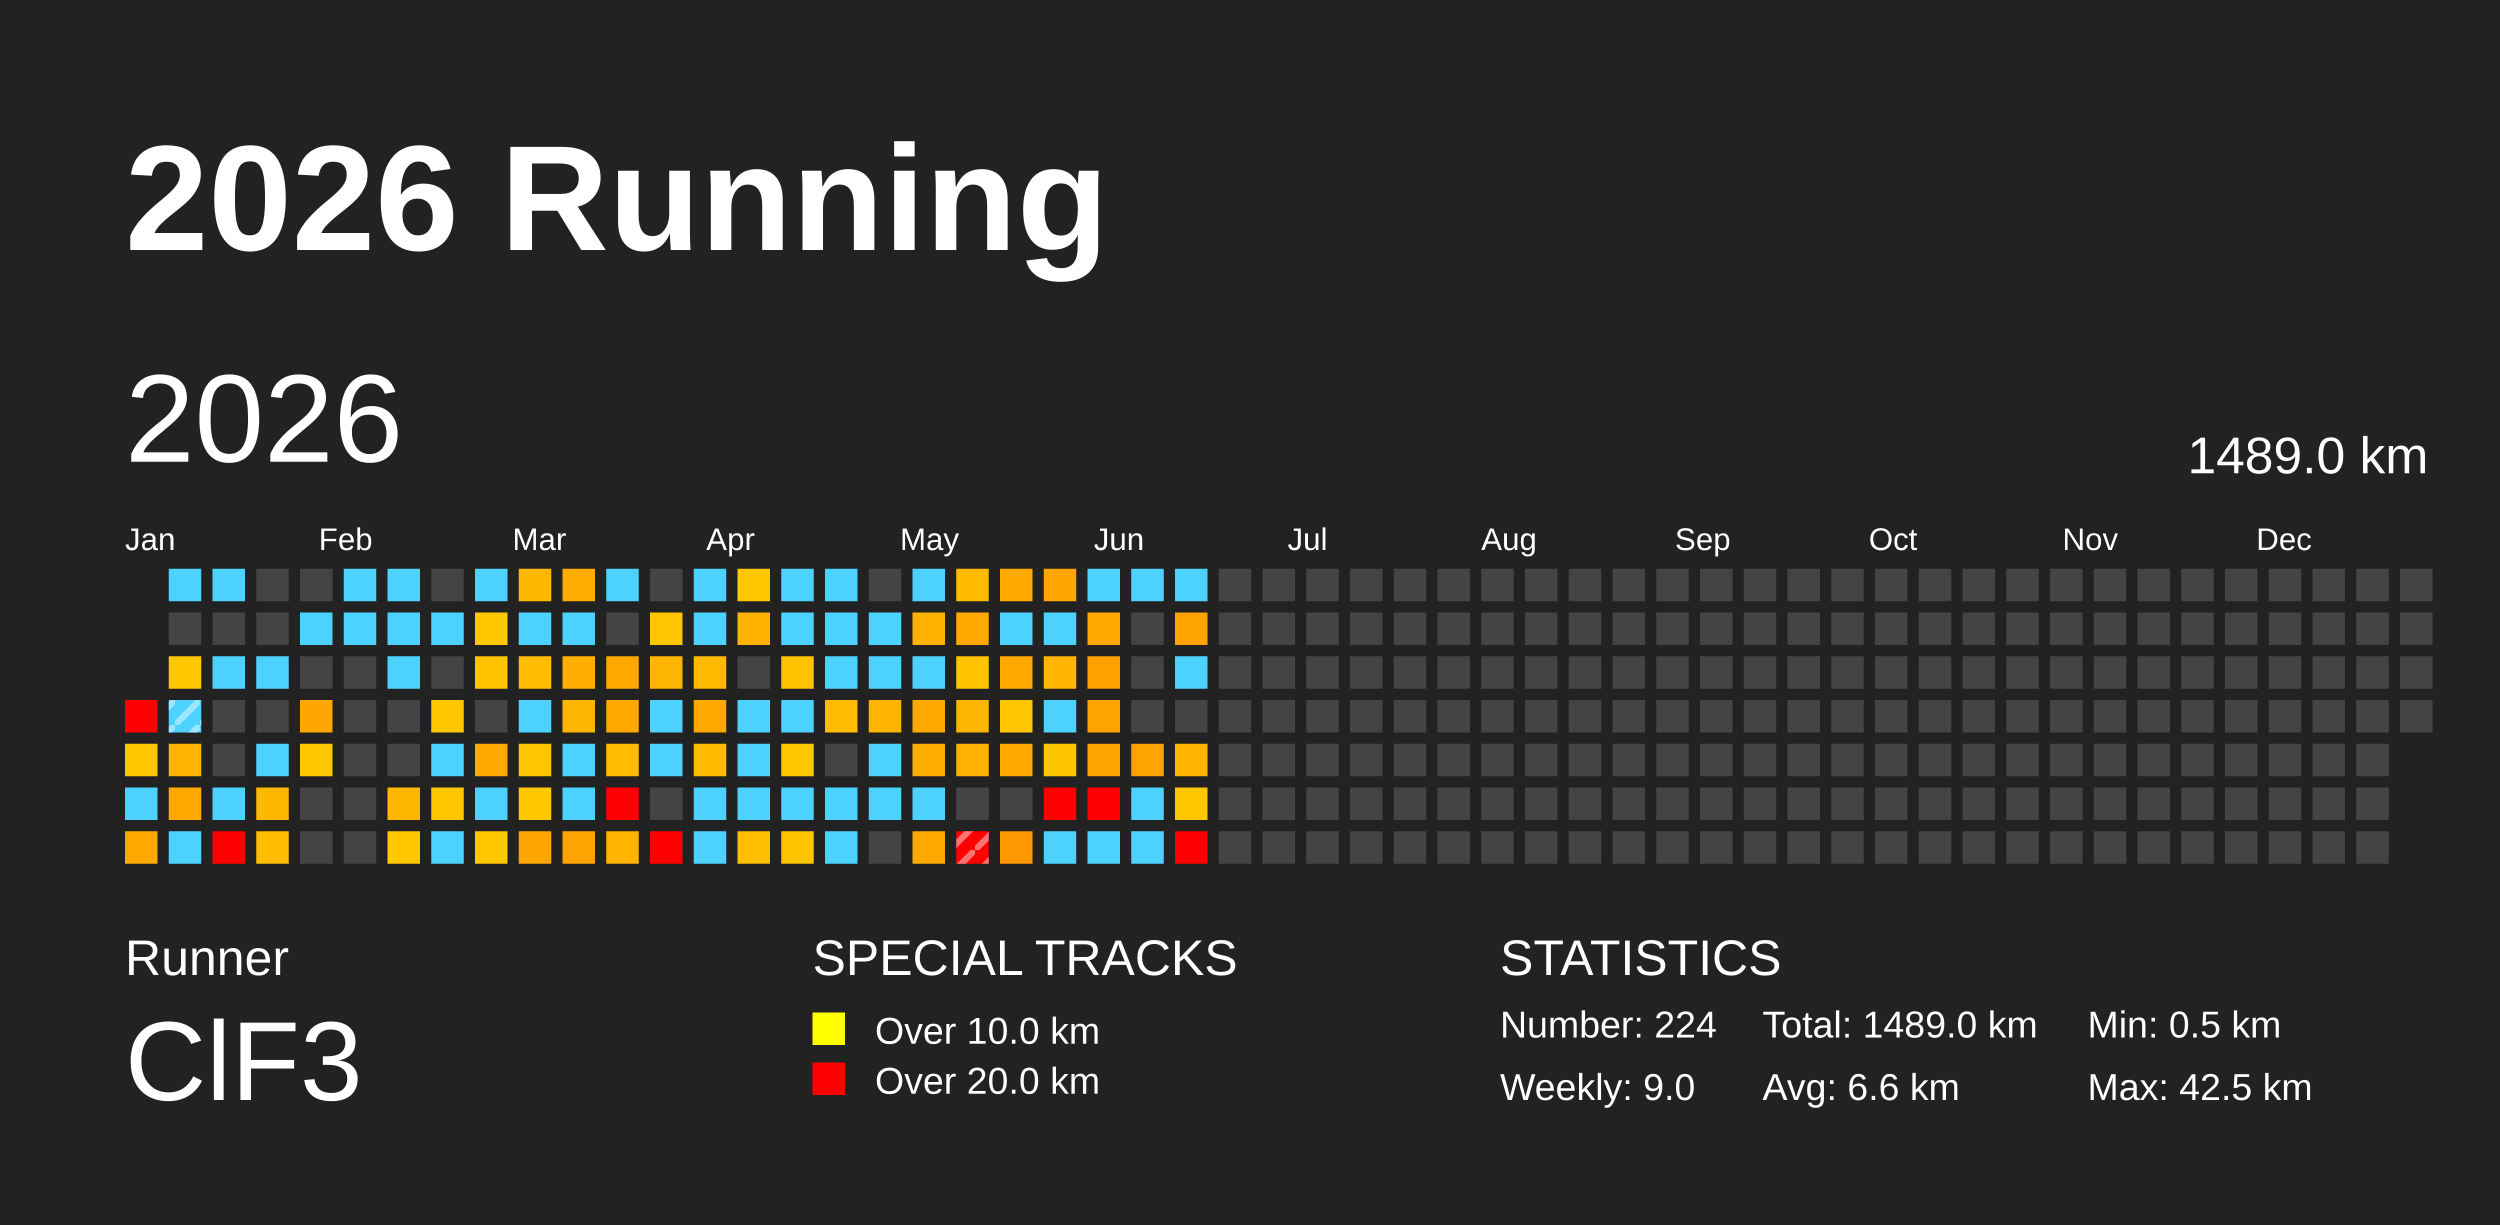
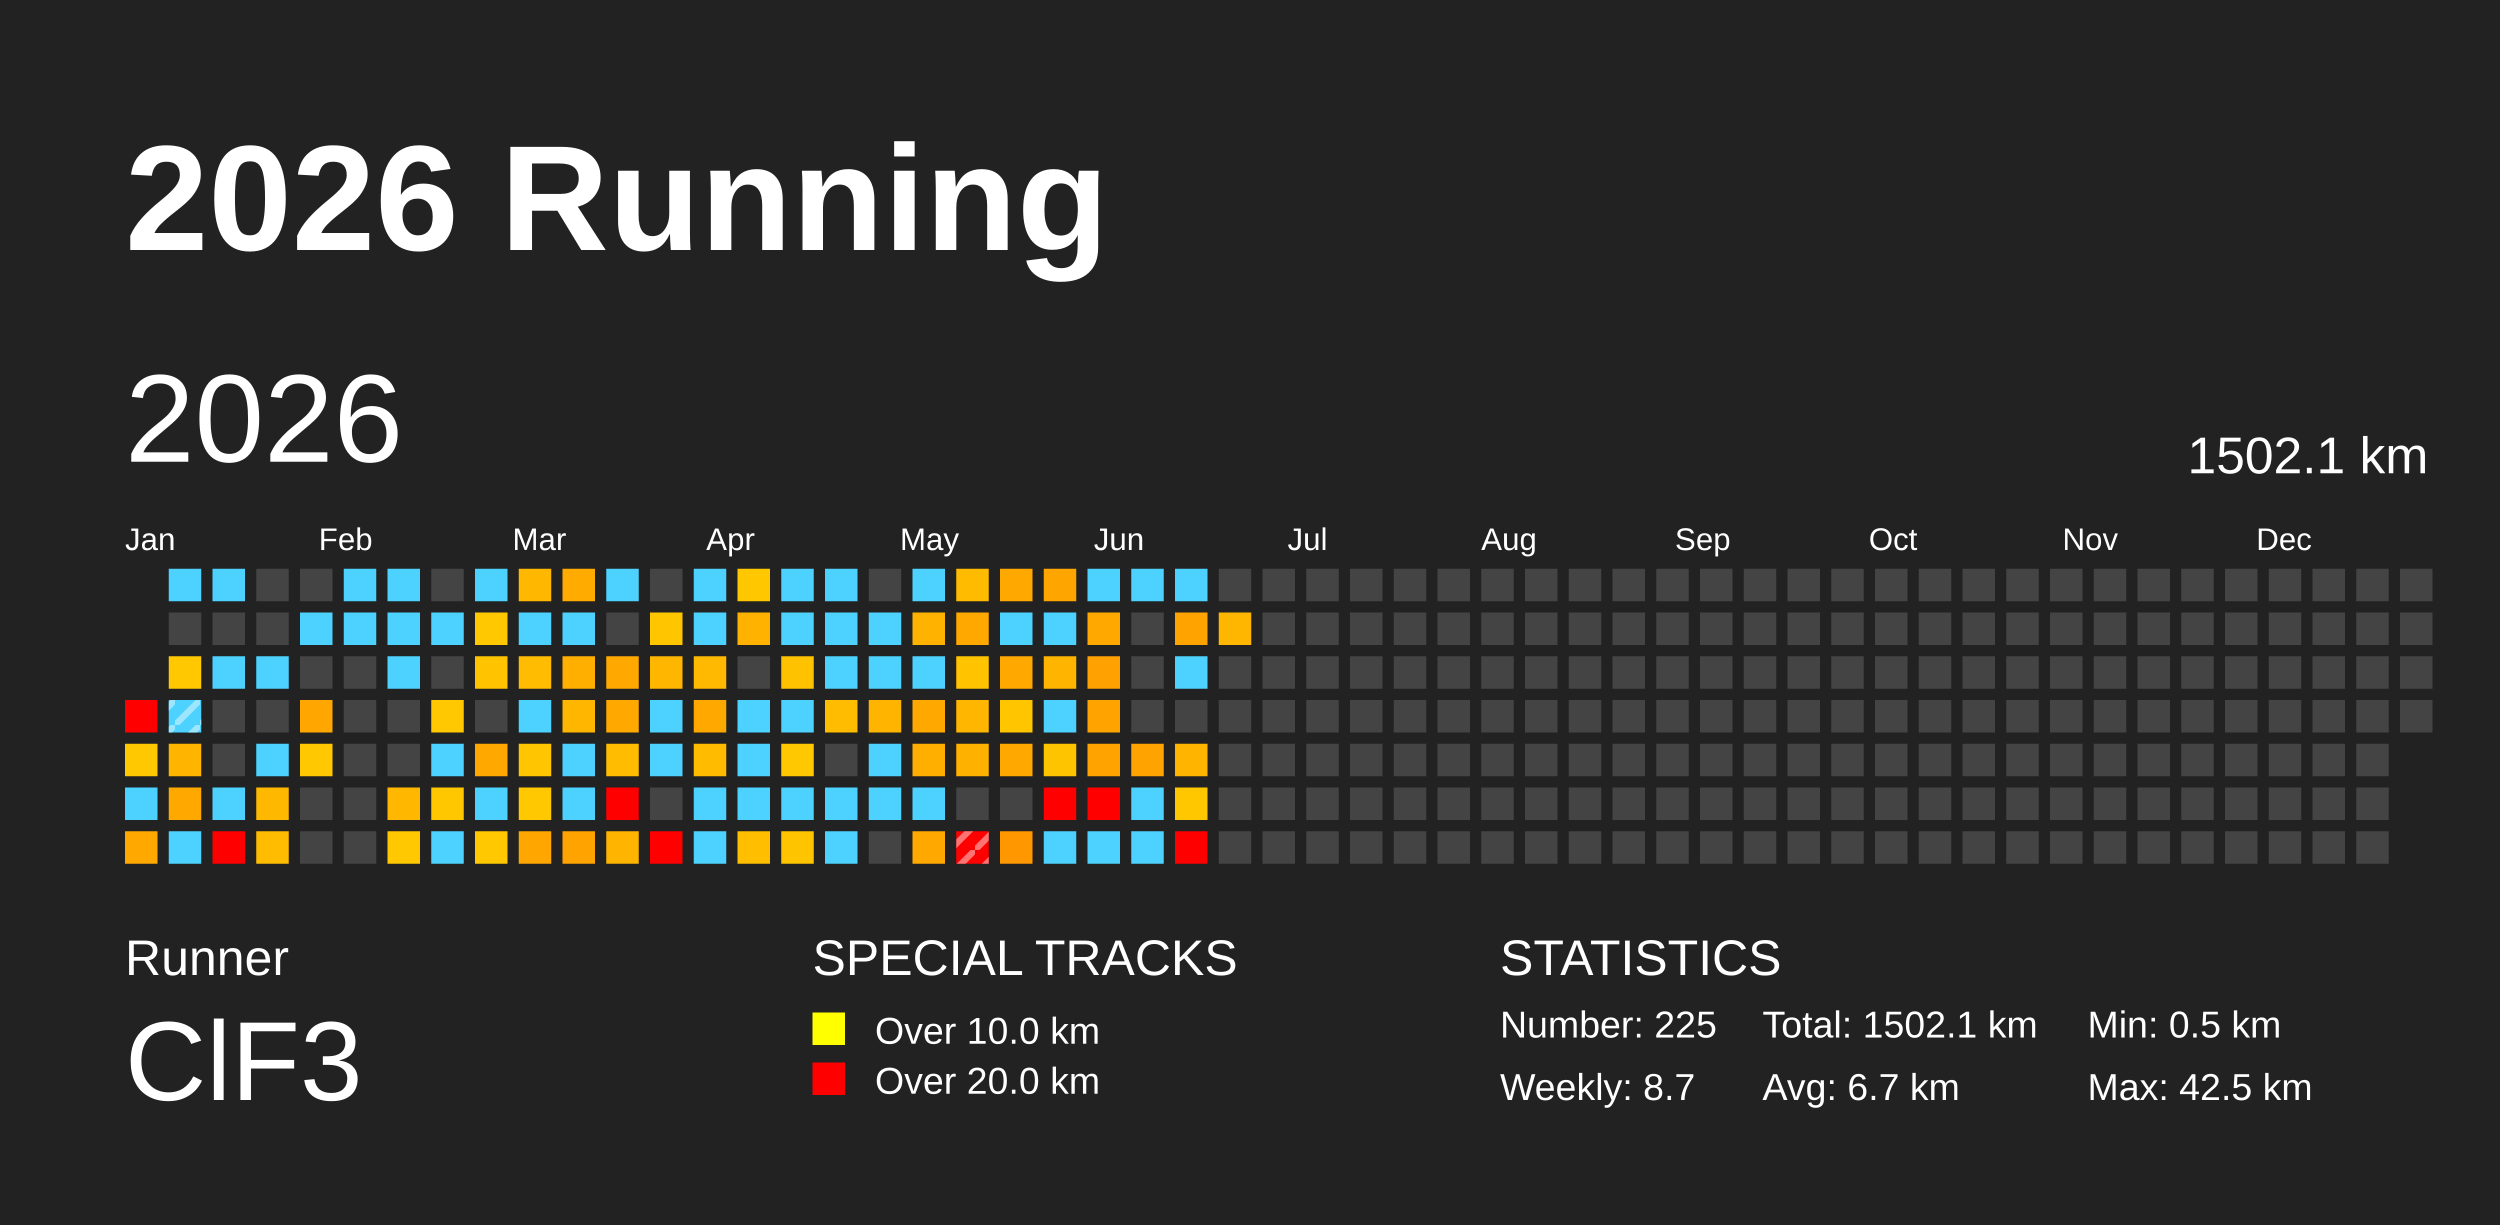
<svg xmlns="http://www.w3.org/2000/svg" baseProfile="full" height="98mm" version="1.1" viewBox="0,0,200,98" width="200mm">
  <defs>
    <pattern height="2" id="indoor-stripe" patternUnits="userSpaceOnUse" width="2">
      <line stroke="white" stroke-opacity="0.45" stroke-width="0.5" x1="0" x2="2" y1="2" y2="0" />
    </pattern>
  </defs>
  <rect fill="#222222" height="98" width="200" x="0" y="0" />
  <text fill="#FFFFFF" style="font-size:12px; font-family:Arial; font-weight:bold;" x="10" y="20">2026 Running</text>
  <text fill="#FFFFFF" style="font-size:4px; font-family:Arial" x="10" y="78">Runner</text>
  <text fill="#FFFFFF" style="font-size:9px; font-family:Arial" x="10" y="88">ClF3</text>
  <text fill="#FFFFFF" style="font-size:4px; font-family:Arial" x="65" y="78">SPECIAL TRACKS</text>
  <rect fill="yellow" height="2.6" width="2.6" x="65" y="81" />
  <text fill="#FFFFFF" style="font-size:3px; font-family:Arial" x="70" y="83.5">Over 10.0 km</text>
  <rect fill="red" height="2.6" width="2.6" x="65" y="85" />
  <text fill="#FFFFFF" style="font-size:3px; font-family:Arial" x="70" y="87.5">Over 20.0 km</text>
  <text fill="#FFFFFF" style="font-size:4px; font-family:Arial" x="120" y="78">STATISTICS</text>
-   <text fill="#FFFFFF" style="font-size:3px; font-family:Arial" x="120" y="83">Number: 224</text>
-   <text fill="#FFFFFF" style="font-size:3px; font-family:Arial" x="120" y="88">Weekly: 9.0</text>
-   <text fill="#FFFFFF" style="font-size:3px; font-family:Arial" x="141" y="83">Total: 1489.0 km</text>
-   <text fill="#FFFFFF" style="font-size:3px; font-family:Arial" x="141" y="88">Avg: 6.6 km</text>
+   <text fill="#FFFFFF" style="font-size:3px; font-family:Arial" x="120" y="83">Number: 225</text>
+   <text fill="#FFFFFF" style="font-size:3px; font-family:Arial" x="120" y="88">Weekly: 8.7</text>
+   <text fill="#FFFFFF" style="font-size:3px; font-family:Arial" x="141" y="83">Total: 1502.1 km</text>
+   <text fill="#FFFFFF" style="font-size:3px; font-family:Arial" x="141" y="88">Avg: 6.7 km</text>
  <text fill="#FFFFFF" style="font-size:3px; font-family:Arial" x="167" y="83">Min: 0.5 km</text>
  <text fill="#FFFFFF" style="font-size:3px; font-family:Arial" x="167" y="88">Max: 42.5 km</text>
  <text dominant-baseline="hanging" fill="#FFFFFF" style="font-size:10.0px; font-family:Arial;" x="10" y="30">2026</text>
-   <text dominant-baseline="hanging" fill="#FFFFFF" style="font-size:4.125px; font-family:Arial;" x="175" y="35">1489.0 km</text>
+   <text dominant-baseline="hanging" fill="#FFFFFF" style="font-size:4.125px; font-family:Arial;" x="175" y="35">1502.1 km</text>
  <text fill="#FFFFFF" style="font-size:2.5px; font-family:Arial" x="10.0" y="44">Jan</text>
  <text fill="#FFFFFF" style="font-size:2.5px; font-family:Arial" x="25.5" y="44">Feb</text>
  <text fill="#FFFFFF" style="font-size:2.5px; font-family:Arial" x="41.0" y="44">Mar</text>
  <text fill="#FFFFFF" style="font-size:2.5px; font-family:Arial" x="56.5" y="44">Apr</text>
  <text fill="#FFFFFF" style="font-size:2.5px; font-family:Arial" x="72.0" y="44">May</text>
  <text fill="#FFFFFF" style="font-size:2.5px; font-family:Arial" x="87.5" y="44">Jun</text>
  <text fill="#FFFFFF" style="font-size:2.5px; font-family:Arial" x="103.0" y="44">Jul</text>
  <text fill="#FFFFFF" style="font-size:2.5px; font-family:Arial" x="118.5" y="44">Aug</text>
  <text fill="#FFFFFF" style="font-size:2.5px; font-family:Arial" x="134.0" y="44">Sep</text>
  <text fill="#FFFFFF" style="font-size:2.5px; font-family:Arial" x="149.5" y="44">Oct</text>
  <text fill="#FFFFFF" style="font-size:2.5px; font-family:Arial" x="165.0" y="44">Nov</text>
  <text fill="#FFFFFF" style="font-size:2.5px; font-family:Arial" x="180.5" y="44">Dec</text>
  <rect fill="red" height="2.6" width="2.6" x="10.0" y="56.0" />
  <rect fill="#ffc800" height="2.6" width="2.6" x="10.0" y="59.5" />
  <rect fill="#4dd2ff" height="2.6" width="2.6" x="10.0" y="63.0" />
  <rect fill="#ffa900" height="2.6" width="2.6" x="10.0" y="66.5" />
  <rect fill="#4dd2ff" height="2.6" width="2.6" x="13.5" y="45.5" />
  <rect fill="#444444" height="2.6" width="2.6" x="13.5" y="49.0" />
  <rect fill="#ffc800" height="2.6" width="2.6" x="13.5" y="52.5" />
  <rect fill="#4dd2ff" height="2.6" width="2.6" x="13.5" y="56.0" />
  <rect fill="url(#indoor-stripe)" height="2.6" style="pointer-events: none;" width="2.6" x="13.5" y="56.0" />
  <rect fill="#ffb400" height="2.6" width="2.6" x="13.5" y="59.5" />
  <rect fill="#ffa900" height="2.6" width="2.6" x="13.5" y="63.0" />
  <rect fill="#4dd2ff" height="2.6" width="2.6" x="13.5" y="66.5" />
  <rect fill="#4dd2ff" height="2.6" width="2.6" x="17.0" y="45.5" />
  <rect fill="#444444" height="2.6" width="2.6" x="17.0" y="49.0" />
  <rect fill="#4dd2ff" height="2.6" width="2.6" x="17.0" y="52.5" />
  <rect fill="#444444" height="2.6" width="2.6" x="17.0" y="56.0" />
  <rect fill="#444444" height="2.6" width="2.6" x="17.0" y="59.5" />
  <rect fill="#4dd2ff" height="2.6" width="2.6" x="17.0" y="63.0" />
  <rect fill="red" height="2.6" width="2.6" x="17.0" y="66.5" />
  <rect fill="#444444" height="2.6" width="2.6" x="20.5" y="45.5" />
  <rect fill="#444444" height="2.6" width="2.6" x="20.5" y="49.0" />
  <rect fill="#4dd2ff" height="2.6" width="2.6" x="20.5" y="52.5" />
  <rect fill="#444444" height="2.6" width="2.6" x="20.5" y="56.0" />
  <rect fill="#4dd2ff" height="2.6" width="2.6" x="20.5" y="59.5" />
  <rect fill="#ffb800" height="2.6" width="2.6" x="20.5" y="63.0" />
  <rect fill="#ffbc00" height="2.6" width="2.6" x="20.5" y="66.5" />
  <rect fill="#444444" height="2.6" width="2.6" x="24.0" y="45.5" />
  <rect fill="#4dd2ff" height="2.6" width="2.6" x="24.0" y="49.0" />
  <rect fill="#444444" height="2.6" width="2.6" x="24.0" y="52.5" />
  <rect fill="#ffa700" height="2.6" width="2.6" x="24.0" y="56.0" />
  <rect fill="#ffc800" height="2.6" width="2.6" x="24.0" y="59.5" />
  <rect fill="#444444" height="2.6" width="2.6" x="24.0" y="63.0" />
  <rect fill="#444444" height="2.6" width="2.6" x="24.0" y="66.5" />
  <rect fill="#4dd2ff" height="2.6" width="2.6" x="27.5" y="45.5" />
  <rect fill="#4dd2ff" height="2.6" width="2.6" x="27.5" y="49.0" />
  <rect fill="#444444" height="2.6" width="2.6" x="27.5" y="52.5" />
  <rect fill="#444444" height="2.6" width="2.6" x="27.5" y="56.0" />
  <rect fill="#444444" height="2.6" width="2.6" x="27.5" y="59.5" />
  <rect fill="#444444" height="2.6" width="2.6" x="27.5" y="63.0" />
  <rect fill="#444444" height="2.6" width="2.6" x="27.5" y="66.5" />
  <rect fill="#4dd2ff" height="2.6" width="2.6" x="31.0" y="45.5" />
  <rect fill="#4dd2ff" height="2.6" width="2.6" x="31.0" y="49.0" />
  <rect fill="#4dd2ff" height="2.6" width="2.6" x="31.0" y="52.5" />
  <rect fill="#444444" height="2.6" width="2.6" x="31.0" y="56.0" />
  <rect fill="#444444" height="2.6" width="2.6" x="31.0" y="59.5" />
  <rect fill="#ffb700" height="2.6" width="2.6" x="31.0" y="63.0" />
  <rect fill="#ffc800" height="2.6" width="2.6" x="31.0" y="66.5" />
  <rect fill="#444444" height="2.6" width="2.6" x="34.5" y="45.5" />
  <rect fill="#4dd2ff" height="2.6" width="2.6" x="34.5" y="49.0" />
  <rect fill="#444444" height="2.6" width="2.6" x="34.5" y="52.5" />
  <rect fill="#ffc800" height="2.6" width="2.6" x="34.5" y="56.0" />
  <rect fill="#4dd2ff" height="2.6" width="2.6" x="34.5" y="59.5" />
  <rect fill="#ffc700" height="2.6" width="2.6" x="34.5" y="63.0" />
  <rect fill="#4dd2ff" height="2.6" width="2.6" x="34.5" y="66.5" />
  <rect fill="#4dd2ff" height="2.6" width="2.6" x="38.0" y="45.5" />
  <rect fill="#ffc800" height="2.6" width="2.6" x="38.0" y="49.0" />
  <rect fill="#ffc300" height="2.6" width="2.6" x="38.0" y="52.5" />
  <rect fill="#444444" height="2.6" width="2.6" x="38.0" y="56.0" />
  <rect fill="#ffa900" height="2.6" width="2.6" x="38.0" y="59.5" />
  <rect fill="#4dd2ff" height="2.6" width="2.6" x="38.0" y="63.0" />
  <rect fill="#ffc800" height="2.6" width="2.6" x="38.0" y="66.5" />
  <rect fill="#ffb700" height="2.6" width="2.6" x="41.5" y="45.5" />
  <rect fill="#4dd2ff" height="2.6" width="2.6" x="41.5" y="49.0" />
  <rect fill="#ffbc00" height="2.6" width="2.6" x="41.5" y="52.5" />
  <rect fill="#4dd2ff" height="2.6" width="2.6" x="41.5" y="56.0" />
  <rect fill="#ffc500" height="2.6" width="2.6" x="41.5" y="59.5" />
  <rect fill="#ffc800" height="2.6" width="2.6" x="41.5" y="63.0" />
  <rect fill="#ffa700" height="2.6" width="2.6" x="41.5" y="66.5" />
  <rect fill="#ffab00" height="2.6" width="2.6" x="45.0" y="45.5" />
  <rect fill="#4dd2ff" height="2.6" width="2.6" x="45.0" y="49.0" />
  <rect fill="#ffaf00" height="2.6" width="2.6" x="45.0" y="52.5" />
  <rect fill="#ffb600" height="2.6" width="2.6" x="45.0" y="56.0" />
  <rect fill="#4dd2ff" height="2.6" width="2.6" x="45.0" y="59.5" />
  <rect fill="#4dd2ff" height="2.6" width="2.6" x="45.0" y="63.0" />
  <rect fill="#ffa300" height="2.6" width="2.6" x="45.0" y="66.5" />
  <rect fill="#4dd2ff" height="2.6" width="2.6" x="48.5" y="45.5" />
  <rect fill="#444444" height="2.6" width="2.6" x="48.5" y="49.0" />
  <rect fill="#ffa900" height="2.6" width="2.6" x="48.5" y="52.5" />
  <rect fill="#ffa900" height="2.6" width="2.6" x="48.5" y="56.0" />
  <rect fill="#ffbc00" height="2.6" width="2.6" x="48.5" y="59.5" />
  <rect fill="red" height="2.6" width="2.6" x="48.5" y="63.0" />
  <rect fill="#ffb400" height="2.6" width="2.6" x="48.5" y="66.5" />
  <rect fill="#444444" height="2.6" width="2.6" x="52.0" y="45.5" />
  <rect fill="#ffc600" height="2.6" width="2.6" x="52.0" y="49.0" />
  <rect fill="#ffb600" height="2.6" width="2.6" x="52.0" y="52.5" />
  <rect fill="#4dd2ff" height="2.6" width="2.6" x="52.0" y="56.0" />
  <rect fill="#4dd2ff" height="2.6" width="2.6" x="52.0" y="59.5" />
  <rect fill="#444444" height="2.6" width="2.6" x="52.0" y="63.0" />
  <rect fill="red" height="2.6" width="2.6" x="52.0" y="66.5" />
  <rect fill="#4dd2ff" height="2.6" width="2.6" x="55.5" y="45.5" />
  <rect fill="#4dd2ff" height="2.6" width="2.6" x="55.5" y="49.0" />
  <rect fill="#ffb900" height="2.6" width="2.6" x="55.5" y="52.5" />
  <rect fill="#ffa900" height="2.6" width="2.6" x="55.5" y="56.0" />
  <rect fill="#ffbb00" height="2.6" width="2.6" x="55.5" y="59.5" />
  <rect fill="#4dd2ff" height="2.6" width="2.6" x="55.5" y="63.0" />
  <rect fill="#4dd2ff" height="2.6" width="2.6" x="55.5" y="66.5" />
  <rect fill="#ffc700" height="2.6" width="2.6" x="59.0" y="45.5" />
  <rect fill="#ffb300" height="2.6" width="2.6" x="59.0" y="49.0" />
  <rect fill="#444444" height="2.6" width="2.6" x="59.0" y="52.5" />
  <rect fill="#4dd2ff" height="2.6" width="2.6" x="59.0" y="56.0" />
  <rect fill="#4dd2ff" height="2.6" width="2.6" x="59.0" y="59.5" />
  <rect fill="#4dd2ff" height="2.6" width="2.6" x="59.0" y="63.0" />
  <rect fill="#ffbe00" height="2.6" width="2.6" x="59.0" y="66.5" />
  <rect fill="#4dd2ff" height="2.6" width="2.6" x="62.5" y="45.5" />
  <rect fill="#4dd2ff" height="2.6" width="2.6" x="62.5" y="49.0" />
  <rect fill="#ffc200" height="2.6" width="2.6" x="62.5" y="52.5" />
  <rect fill="#4dd2ff" height="2.6" width="2.6" x="62.5" y="56.0" />
  <rect fill="#ffc800" height="2.6" width="2.6" x="62.5" y="59.5" />
  <rect fill="#4dd2ff" height="2.6" width="2.6" x="62.5" y="63.0" />
  <rect fill="#ffc400" height="2.6" width="2.6" x="62.5" y="66.5" />
  <rect fill="#4dd2ff" height="2.6" width="2.6" x="66.0" y="45.5" />
  <rect fill="#4dd2ff" height="2.6" width="2.6" x="66.0" y="49.0" />
  <rect fill="#4dd2ff" height="2.6" width="2.6" x="66.0" y="52.5" />
  <rect fill="#ffbc00" height="2.6" width="2.6" x="66.0" y="56.0" />
  <rect fill="#444444" height="2.6" width="2.6" x="66.0" y="59.5" />
  <rect fill="#4dd2ff" height="2.6" width="2.6" x="66.0" y="63.0" />
  <rect fill="#4dd2ff" height="2.6" width="2.6" x="66.0" y="66.5" />
  <rect fill="#444444" height="2.6" width="2.6" x="69.5" y="45.5" />
  <rect fill="#4dd2ff" height="2.6" width="2.6" x="69.5" y="49.0" />
  <rect fill="#4dd2ff" height="2.6" width="2.6" x="69.5" y="52.5" />
  <rect fill="#ffb400" height="2.6" width="2.6" x="69.5" y="56.0" />
  <rect fill="#4dd2ff" height="2.6" width="2.6" x="69.5" y="59.5" />
  <rect fill="#4dd2ff" height="2.6" width="2.6" x="69.5" y="63.0" />
  <rect fill="#444444" height="2.6" width="2.6" x="69.5" y="66.5" />
  <rect fill="#4dd2ff" height="2.6" width="2.6" x="73.0" y="45.5" />
  <rect fill="#ffb300" height="2.6" width="2.6" x="73.0" y="49.0" />
  <rect fill="#4dd2ff" height="2.6" width="2.6" x="73.0" y="52.5" />
  <rect fill="#ffa900" height="2.6" width="2.6" x="73.0" y="56.0" />
  <rect fill="#ffaf00" height="2.6" width="2.6" x="73.0" y="59.5" />
  <rect fill="#4dd2ff" height="2.6" width="2.6" x="73.0" y="63.0" />
  <rect fill="#ffa900" height="2.6" width="2.6" x="73.0" y="66.5" />
  <rect fill="#ffbb00" height="2.6" width="2.6" x="76.5" y="45.5" />
  <rect fill="#ffa800" height="2.6" width="2.6" x="76.5" y="49.0" />
  <rect fill="#ffc300" height="2.6" width="2.6" x="76.5" y="52.5" />
  <rect fill="#ffb600" height="2.6" width="2.6" x="76.5" y="56.0" />
  <rect fill="#ffb100" height="2.6" width="2.6" x="76.5" y="59.5" />
  <rect fill="#444444" height="2.6" width="2.6" x="76.5" y="63.0" />
  <rect fill="red" height="2.6" width="2.6" x="76.5" y="66.5" />
  <rect fill="url(#indoor-stripe)" height="2.6" style="pointer-events: none;" width="2.6" x="76.5" y="66.5" />
  <rect fill="#ffa800" height="2.6" width="2.6" x="80.0" y="45.5" />
  <rect fill="#4dd2ff" height="2.6" width="2.6" x="80.0" y="49.0" />
  <rect fill="#ffa900" height="2.6" width="2.6" x="80.0" y="52.5" />
  <rect fill="#ffc600" height="2.6" width="2.6" x="80.0" y="56.0" />
  <rect fill="#ffa900" height="2.6" width="2.6" x="80.0" y="59.5" />
  <rect fill="#444444" height="2.6" width="2.6" x="80.0" y="63.0" />
  <rect fill="#ff9700" height="2.6" width="2.6" x="80.0" y="66.5" />
  <rect fill="#ffa500" height="2.6" width="2.6" x="83.5" y="45.5" />
  <rect fill="#4dd2ff" height="2.6" width="2.6" x="83.5" y="49.0" />
  <rect fill="#ffb400" height="2.6" width="2.6" x="83.5" y="52.5" />
  <rect fill="#4dd2ff" height="2.6" width="2.6" x="83.5" y="56.0" />
  <rect fill="#ffc400" height="2.6" width="2.6" x="83.5" y="59.5" />
  <rect fill="red" height="2.6" width="2.6" x="83.5" y="63.0" />
  <rect fill="#4dd2ff" height="2.6" width="2.6" x="83.5" y="66.5" />
  <rect fill="#4dd2ff" height="2.6" width="2.6" x="87.0" y="45.5" />
  <rect fill="#ffa900" height="2.6" width="2.6" x="87.0" y="49.0" />
  <rect fill="#ffa100" height="2.6" width="2.6" x="87.0" y="52.5" />
  <rect fill="#ffa300" height="2.6" width="2.6" x="87.0" y="56.0" />
  <rect fill="#ffa300" height="2.6" width="2.6" x="87.0" y="59.5" />
  <rect fill="red" height="2.6" width="2.6" x="87.0" y="63.0" />
  <rect fill="#4dd2ff" height="2.6" width="2.6" x="87.0" y="66.5" />
  <rect fill="#4dd2ff" height="2.6" width="2.6" x="90.5" y="45.5" />
  <rect fill="#444444" height="2.6" width="2.6" x="90.5" y="49.0" />
  <rect fill="#444444" height="2.6" width="2.6" x="90.5" y="52.5" />
  <rect fill="#444444" height="2.6" width="2.6" x="90.5" y="56.0" />
  <rect fill="#ffa300" height="2.6" width="2.6" x="90.5" y="59.5" />
  <rect fill="#4dd2ff" height="2.6" width="2.6" x="90.5" y="63.0" />
  <rect fill="#4dd2ff" height="2.6" width="2.6" x="90.5" y="66.5" />
  <rect fill="#4dd2ff" height="2.6" width="2.6" x="94.0" y="45.5" />
  <rect fill="#ffa300" height="2.6" width="2.6" x="94.0" y="49.0" />
  <rect fill="#4dd2ff" height="2.6" width="2.6" x="94.0" y="52.5" />
  <rect fill="#444444" height="2.6" width="2.6" x="94.0" y="56.0" />
  <rect fill="#ffb500" height="2.6" width="2.6" x="94.0" y="59.5" />
  <rect fill="#ffc700" height="2.6" width="2.6" x="94.0" y="63.0" />
  <rect fill="red" height="2.6" width="2.6" x="94.0" y="66.5" />
  <rect fill="#444444" height="2.6" width="2.6" x="97.5" y="45.5" />
-   <rect fill="#444444" height="2.6" width="2.6" x="97.5" y="49.0" />
+   <rect fill="#ffb600" height="2.6" width="2.6" x="97.5" y="49.0" />
  <rect fill="#444444" height="2.6" width="2.6" x="97.5" y="52.5" />
  <rect fill="#444444" height="2.6" width="2.6" x="97.5" y="56.0" />
  <rect fill="#444444" height="2.6" width="2.6" x="97.5" y="59.5" />
  <rect fill="#444444" height="2.6" width="2.6" x="97.5" y="63.0" />
  <rect fill="#444444" height="2.6" width="2.6" x="97.5" y="66.5" />
  <rect fill="#444444" height="2.6" width="2.6" x="101.0" y="45.5" />
  <rect fill="#444444" height="2.6" width="2.6" x="101.0" y="49.0" />
  <rect fill="#444444" height="2.6" width="2.6" x="101.0" y="52.5" />
  <rect fill="#444444" height="2.6" width="2.6" x="101.0" y="56.0" />
  <rect fill="#444444" height="2.6" width="2.6" x="101.0" y="59.5" />
  <rect fill="#444444" height="2.6" width="2.6" x="101.0" y="63.0" />
  <rect fill="#444444" height="2.6" width="2.6" x="101.0" y="66.5" />
  <rect fill="#444444" height="2.6" width="2.6" x="104.5" y="45.5" />
  <rect fill="#444444" height="2.6" width="2.6" x="104.5" y="49.0" />
  <rect fill="#444444" height="2.6" width="2.6" x="104.5" y="52.5" />
  <rect fill="#444444" height="2.6" width="2.6" x="104.5" y="56.0" />
  <rect fill="#444444" height="2.6" width="2.6" x="104.5" y="59.5" />
  <rect fill="#444444" height="2.6" width="2.6" x="104.5" y="63.0" />
  <rect fill="#444444" height="2.6" width="2.6" x="104.5" y="66.5" />
  <rect fill="#444444" height="2.6" width="2.6" x="108.0" y="45.5" />
  <rect fill="#444444" height="2.6" width="2.6" x="108.0" y="49.0" />
  <rect fill="#444444" height="2.6" width="2.6" x="108.0" y="52.5" />
  <rect fill="#444444" height="2.6" width="2.6" x="108.0" y="56.0" />
  <rect fill="#444444" height="2.6" width="2.6" x="108.0" y="59.5" />
  <rect fill="#444444" height="2.6" width="2.6" x="108.0" y="63.0" />
  <rect fill="#444444" height="2.6" width="2.6" x="108.0" y="66.5" />
  <rect fill="#444444" height="2.6" width="2.6" x="111.5" y="45.5" />
  <rect fill="#444444" height="2.6" width="2.6" x="111.5" y="49.0" />
  <rect fill="#444444" height="2.6" width="2.6" x="111.5" y="52.5" />
  <rect fill="#444444" height="2.6" width="2.6" x="111.5" y="56.0" />
  <rect fill="#444444" height="2.6" width="2.6" x="111.5" y="59.5" />
  <rect fill="#444444" height="2.6" width="2.6" x="111.5" y="63.0" />
  <rect fill="#444444" height="2.6" width="2.6" x="111.5" y="66.5" />
  <rect fill="#444444" height="2.6" width="2.6" x="115.0" y="45.5" />
  <rect fill="#444444" height="2.6" width="2.6" x="115.0" y="49.0" />
  <rect fill="#444444" height="2.6" width="2.6" x="115.0" y="52.5" />
  <rect fill="#444444" height="2.6" width="2.6" x="115.0" y="56.0" />
  <rect fill="#444444" height="2.6" width="2.6" x="115.0" y="59.5" />
  <rect fill="#444444" height="2.6" width="2.6" x="115.0" y="63.0" />
  <rect fill="#444444" height="2.6" width="2.6" x="115.0" y="66.5" />
  <rect fill="#444444" height="2.6" width="2.6" x="118.5" y="45.5" />
  <rect fill="#444444" height="2.6" width="2.6" x="118.5" y="49.0" />
  <rect fill="#444444" height="2.6" width="2.6" x="118.5" y="52.5" />
  <rect fill="#444444" height="2.6" width="2.6" x="118.5" y="56.0" />
  <rect fill="#444444" height="2.6" width="2.6" x="118.5" y="59.5" />
  <rect fill="#444444" height="2.6" width="2.6" x="118.5" y="63.0" />
  <rect fill="#444444" height="2.6" width="2.6" x="118.5" y="66.5" />
  <rect fill="#444444" height="2.6" width="2.6" x="122.0" y="45.5" />
  <rect fill="#444444" height="2.6" width="2.6" x="122.0" y="49.0" />
  <rect fill="#444444" height="2.6" width="2.6" x="122.0" y="52.5" />
  <rect fill="#444444" height="2.6" width="2.6" x="122.0" y="56.0" />
  <rect fill="#444444" height="2.6" width="2.6" x="122.0" y="59.5" />
  <rect fill="#444444" height="2.6" width="2.6" x="122.0" y="63.0" />
  <rect fill="#444444" height="2.6" width="2.6" x="122.0" y="66.5" />
  <rect fill="#444444" height="2.6" width="2.6" x="125.5" y="45.5" />
  <rect fill="#444444" height="2.6" width="2.6" x="125.5" y="49.0" />
  <rect fill="#444444" height="2.6" width="2.6" x="125.5" y="52.5" />
  <rect fill="#444444" height="2.6" width="2.6" x="125.5" y="56.0" />
  <rect fill="#444444" height="2.6" width="2.6" x="125.5" y="59.5" />
  <rect fill="#444444" height="2.6" width="2.6" x="125.5" y="63.0" />
  <rect fill="#444444" height="2.6" width="2.6" x="125.5" y="66.5" />
  <rect fill="#444444" height="2.6" width="2.6" x="129.0" y="45.5" />
  <rect fill="#444444" height="2.6" width="2.6" x="129.0" y="49.0" />
  <rect fill="#444444" height="2.6" width="2.6" x="129.0" y="52.5" />
  <rect fill="#444444" height="2.6" width="2.6" x="129.0" y="56.0" />
  <rect fill="#444444" height="2.6" width="2.6" x="129.0" y="59.5" />
  <rect fill="#444444" height="2.6" width="2.6" x="129.0" y="63.0" />
  <rect fill="#444444" height="2.6" width="2.6" x="129.0" y="66.5" />
  <rect fill="#444444" height="2.6" width="2.6" x="132.5" y="45.5" />
  <rect fill="#444444" height="2.6" width="2.6" x="132.5" y="49.0" />
  <rect fill="#444444" height="2.6" width="2.6" x="132.5" y="52.5" />
  <rect fill="#444444" height="2.6" width="2.6" x="132.5" y="56.0" />
  <rect fill="#444444" height="2.6" width="2.6" x="132.5" y="59.5" />
  <rect fill="#444444" height="2.6" width="2.6" x="132.5" y="63.0" />
  <rect fill="#444444" height="2.6" width="2.6" x="132.5" y="66.5" />
  <rect fill="#444444" height="2.6" width="2.6" x="136.0" y="45.5" />
  <rect fill="#444444" height="2.6" width="2.6" x="136.0" y="49.0" />
  <rect fill="#444444" height="2.6" width="2.6" x="136.0" y="52.5" />
  <rect fill="#444444" height="2.6" width="2.6" x="136.0" y="56.0" />
  <rect fill="#444444" height="2.6" width="2.6" x="136.0" y="59.5" />
  <rect fill="#444444" height="2.6" width="2.6" x="136.0" y="63.0" />
  <rect fill="#444444" height="2.6" width="2.6" x="136.0" y="66.5" />
  <rect fill="#444444" height="2.6" width="2.6" x="139.5" y="45.5" />
  <rect fill="#444444" height="2.6" width="2.6" x="139.5" y="49.0" />
  <rect fill="#444444" height="2.6" width="2.6" x="139.5" y="52.5" />
  <rect fill="#444444" height="2.6" width="2.6" x="139.5" y="56.0" />
  <rect fill="#444444" height="2.6" width="2.6" x="139.5" y="59.5" />
  <rect fill="#444444" height="2.6" width="2.6" x="139.5" y="63.0" />
  <rect fill="#444444" height="2.6" width="2.6" x="139.5" y="66.5" />
  <rect fill="#444444" height="2.6" width="2.6" x="143.0" y="45.5" />
  <rect fill="#444444" height="2.6" width="2.6" x="143.0" y="49.0" />
  <rect fill="#444444" height="2.6" width="2.6" x="143.0" y="52.5" />
  <rect fill="#444444" height="2.6" width="2.6" x="143.0" y="56.0" />
  <rect fill="#444444" height="2.6" width="2.6" x="143.0" y="59.5" />
  <rect fill="#444444" height="2.6" width="2.6" x="143.0" y="63.0" />
  <rect fill="#444444" height="2.6" width="2.6" x="143.0" y="66.5" />
  <rect fill="#444444" height="2.6" width="2.6" x="146.5" y="45.5" />
  <rect fill="#444444" height="2.6" width="2.6" x="146.5" y="49.0" />
  <rect fill="#444444" height="2.6" width="2.6" x="146.5" y="52.5" />
  <rect fill="#444444" height="2.6" width="2.6" x="146.5" y="56.0" />
  <rect fill="#444444" height="2.6" width="2.6" x="146.5" y="59.5" />
  <rect fill="#444444" height="2.6" width="2.6" x="146.5" y="63.0" />
  <rect fill="#444444" height="2.6" width="2.6" x="146.5" y="66.5" />
  <rect fill="#444444" height="2.6" width="2.6" x="150.0" y="45.5" />
  <rect fill="#444444" height="2.6" width="2.6" x="150.0" y="49.0" />
  <rect fill="#444444" height="2.6" width="2.6" x="150.0" y="52.5" />
  <rect fill="#444444" height="2.6" width="2.6" x="150.0" y="56.0" />
  <rect fill="#444444" height="2.6" width="2.6" x="150.0" y="59.5" />
  <rect fill="#444444" height="2.6" width="2.6" x="150.0" y="63.0" />
  <rect fill="#444444" height="2.6" width="2.6" x="150.0" y="66.5" />
  <rect fill="#444444" height="2.6" width="2.6" x="153.5" y="45.5" />
  <rect fill="#444444" height="2.6" width="2.6" x="153.5" y="49.0" />
  <rect fill="#444444" height="2.6" width="2.6" x="153.5" y="52.5" />
  <rect fill="#444444" height="2.6" width="2.6" x="153.5" y="56.0" />
  <rect fill="#444444" height="2.6" width="2.6" x="153.5" y="59.5" />
  <rect fill="#444444" height="2.6" width="2.6" x="153.5" y="63.0" />
  <rect fill="#444444" height="2.6" width="2.6" x="153.5" y="66.5" />
  <rect fill="#444444" height="2.6" width="2.6" x="157.0" y="45.5" />
  <rect fill="#444444" height="2.6" width="2.6" x="157.0" y="49.0" />
  <rect fill="#444444" height="2.6" width="2.6" x="157.0" y="52.5" />
  <rect fill="#444444" height="2.6" width="2.6" x="157.0" y="56.0" />
  <rect fill="#444444" height="2.6" width="2.6" x="157.0" y="59.5" />
  <rect fill="#444444" height="2.6" width="2.6" x="157.0" y="63.0" />
  <rect fill="#444444" height="2.6" width="2.6" x="157.0" y="66.5" />
  <rect fill="#444444" height="2.6" width="2.6" x="160.5" y="45.5" />
  <rect fill="#444444" height="2.6" width="2.6" x="160.5" y="49.0" />
  <rect fill="#444444" height="2.6" width="2.6" x="160.5" y="52.5" />
  <rect fill="#444444" height="2.6" width="2.6" x="160.5" y="56.0" />
  <rect fill="#444444" height="2.6" width="2.6" x="160.5" y="59.5" />
  <rect fill="#444444" height="2.6" width="2.6" x="160.5" y="63.0" />
  <rect fill="#444444" height="2.6" width="2.6" x="160.5" y="66.5" />
  <rect fill="#444444" height="2.6" width="2.6" x="164.0" y="45.5" />
  <rect fill="#444444" height="2.6" width="2.6" x="164.0" y="49.0" />
  <rect fill="#444444" height="2.6" width="2.6" x="164.0" y="52.5" />
  <rect fill="#444444" height="2.6" width="2.6" x="164.0" y="56.0" />
  <rect fill="#444444" height="2.6" width="2.6" x="164.0" y="59.5" />
  <rect fill="#444444" height="2.6" width="2.6" x="164.0" y="63.0" />
  <rect fill="#444444" height="2.6" width="2.6" x="164.0" y="66.5" />
  <rect fill="#444444" height="2.6" width="2.6" x="167.5" y="45.5" />
  <rect fill="#444444" height="2.6" width="2.6" x="167.5" y="49.0" />
  <rect fill="#444444" height="2.6" width="2.6" x="167.5" y="52.5" />
  <rect fill="#444444" height="2.6" width="2.6" x="167.5" y="56.0" />
  <rect fill="#444444" height="2.6" width="2.6" x="167.5" y="59.5" />
  <rect fill="#444444" height="2.6" width="2.6" x="167.5" y="63.0" />
  <rect fill="#444444" height="2.6" width="2.6" x="167.5" y="66.5" />
  <rect fill="#444444" height="2.6" width="2.6" x="171.0" y="45.5" />
  <rect fill="#444444" height="2.6" width="2.6" x="171.0" y="49.0" />
  <rect fill="#444444" height="2.6" width="2.6" x="171.0" y="52.5" />
  <rect fill="#444444" height="2.6" width="2.6" x="171.0" y="56.0" />
  <rect fill="#444444" height="2.6" width="2.6" x="171.0" y="59.5" />
  <rect fill="#444444" height="2.6" width="2.6" x="171.0" y="63.0" />
  <rect fill="#444444" height="2.6" width="2.6" x="171.0" y="66.5" />
  <rect fill="#444444" height="2.6" width="2.6" x="174.5" y="45.5" />
  <rect fill="#444444" height="2.6" width="2.6" x="174.5" y="49.0" />
  <rect fill="#444444" height="2.6" width="2.6" x="174.5" y="52.5" />
  <rect fill="#444444" height="2.6" width="2.6" x="174.5" y="56.0" />
  <rect fill="#444444" height="2.6" width="2.6" x="174.5" y="59.5" />
  <rect fill="#444444" height="2.6" width="2.6" x="174.5" y="63.0" />
  <rect fill="#444444" height="2.6" width="2.6" x="174.5" y="66.5" />
  <rect fill="#444444" height="2.6" width="2.6" x="178.0" y="45.5" />
  <rect fill="#444444" height="2.6" width="2.6" x="178.0" y="49.0" />
  <rect fill="#444444" height="2.6" width="2.6" x="178.0" y="52.5" />
  <rect fill="#444444" height="2.6" width="2.6" x="178.0" y="56.0" />
  <rect fill="#444444" height="2.6" width="2.6" x="178.0" y="59.5" />
  <rect fill="#444444" height="2.6" width="2.6" x="178.0" y="63.0" />
  <rect fill="#444444" height="2.6" width="2.6" x="178.0" y="66.5" />
  <rect fill="#444444" height="2.6" width="2.6" x="181.5" y="45.5" />
  <rect fill="#444444" height="2.6" width="2.6" x="181.5" y="49.0" />
  <rect fill="#444444" height="2.6" width="2.6" x="181.5" y="52.5" />
  <rect fill="#444444" height="2.6" width="2.6" x="181.5" y="56.0" />
  <rect fill="#444444" height="2.6" width="2.6" x="181.5" y="59.5" />
  <rect fill="#444444" height="2.6" width="2.6" x="181.5" y="63.0" />
  <rect fill="#444444" height="2.6" width="2.6" x="181.5" y="66.5" />
  <rect fill="#444444" height="2.6" width="2.6" x="185.0" y="45.5" />
  <rect fill="#444444" height="2.6" width="2.6" x="185.0" y="49.0" />
  <rect fill="#444444" height="2.6" width="2.6" x="185.0" y="52.5" />
  <rect fill="#444444" height="2.6" width="2.6" x="185.0" y="56.0" />
  <rect fill="#444444" height="2.6" width="2.6" x="185.0" y="59.5" />
  <rect fill="#444444" height="2.6" width="2.6" x="185.0" y="63.0" />
  <rect fill="#444444" height="2.6" width="2.6" x="185.0" y="66.5" />
  <rect fill="#444444" height="2.6" width="2.6" x="188.5" y="45.5" />
  <rect fill="#444444" height="2.6" width="2.6" x="188.5" y="49.0" />
  <rect fill="#444444" height="2.6" width="2.6" x="188.5" y="52.5" />
  <rect fill="#444444" height="2.6" width="2.6" x="188.5" y="56.0" />
  <rect fill="#444444" height="2.6" width="2.6" x="188.5" y="59.5" />
  <rect fill="#444444" height="2.6" width="2.6" x="188.5" y="63.0" />
  <rect fill="#444444" height="2.6" width="2.6" x="188.5" y="66.5" />
  <rect fill="#444444" height="2.6" width="2.6" x="192.0" y="45.5" />
  <rect fill="#444444" height="2.6" width="2.6" x="192.0" y="49.0" />
  <rect fill="#444444" height="2.6" width="2.6" x="192.0" y="52.5" />
  <rect fill="#444444" height="2.6" width="2.6" x="192.0" y="56.0" />
</svg>
